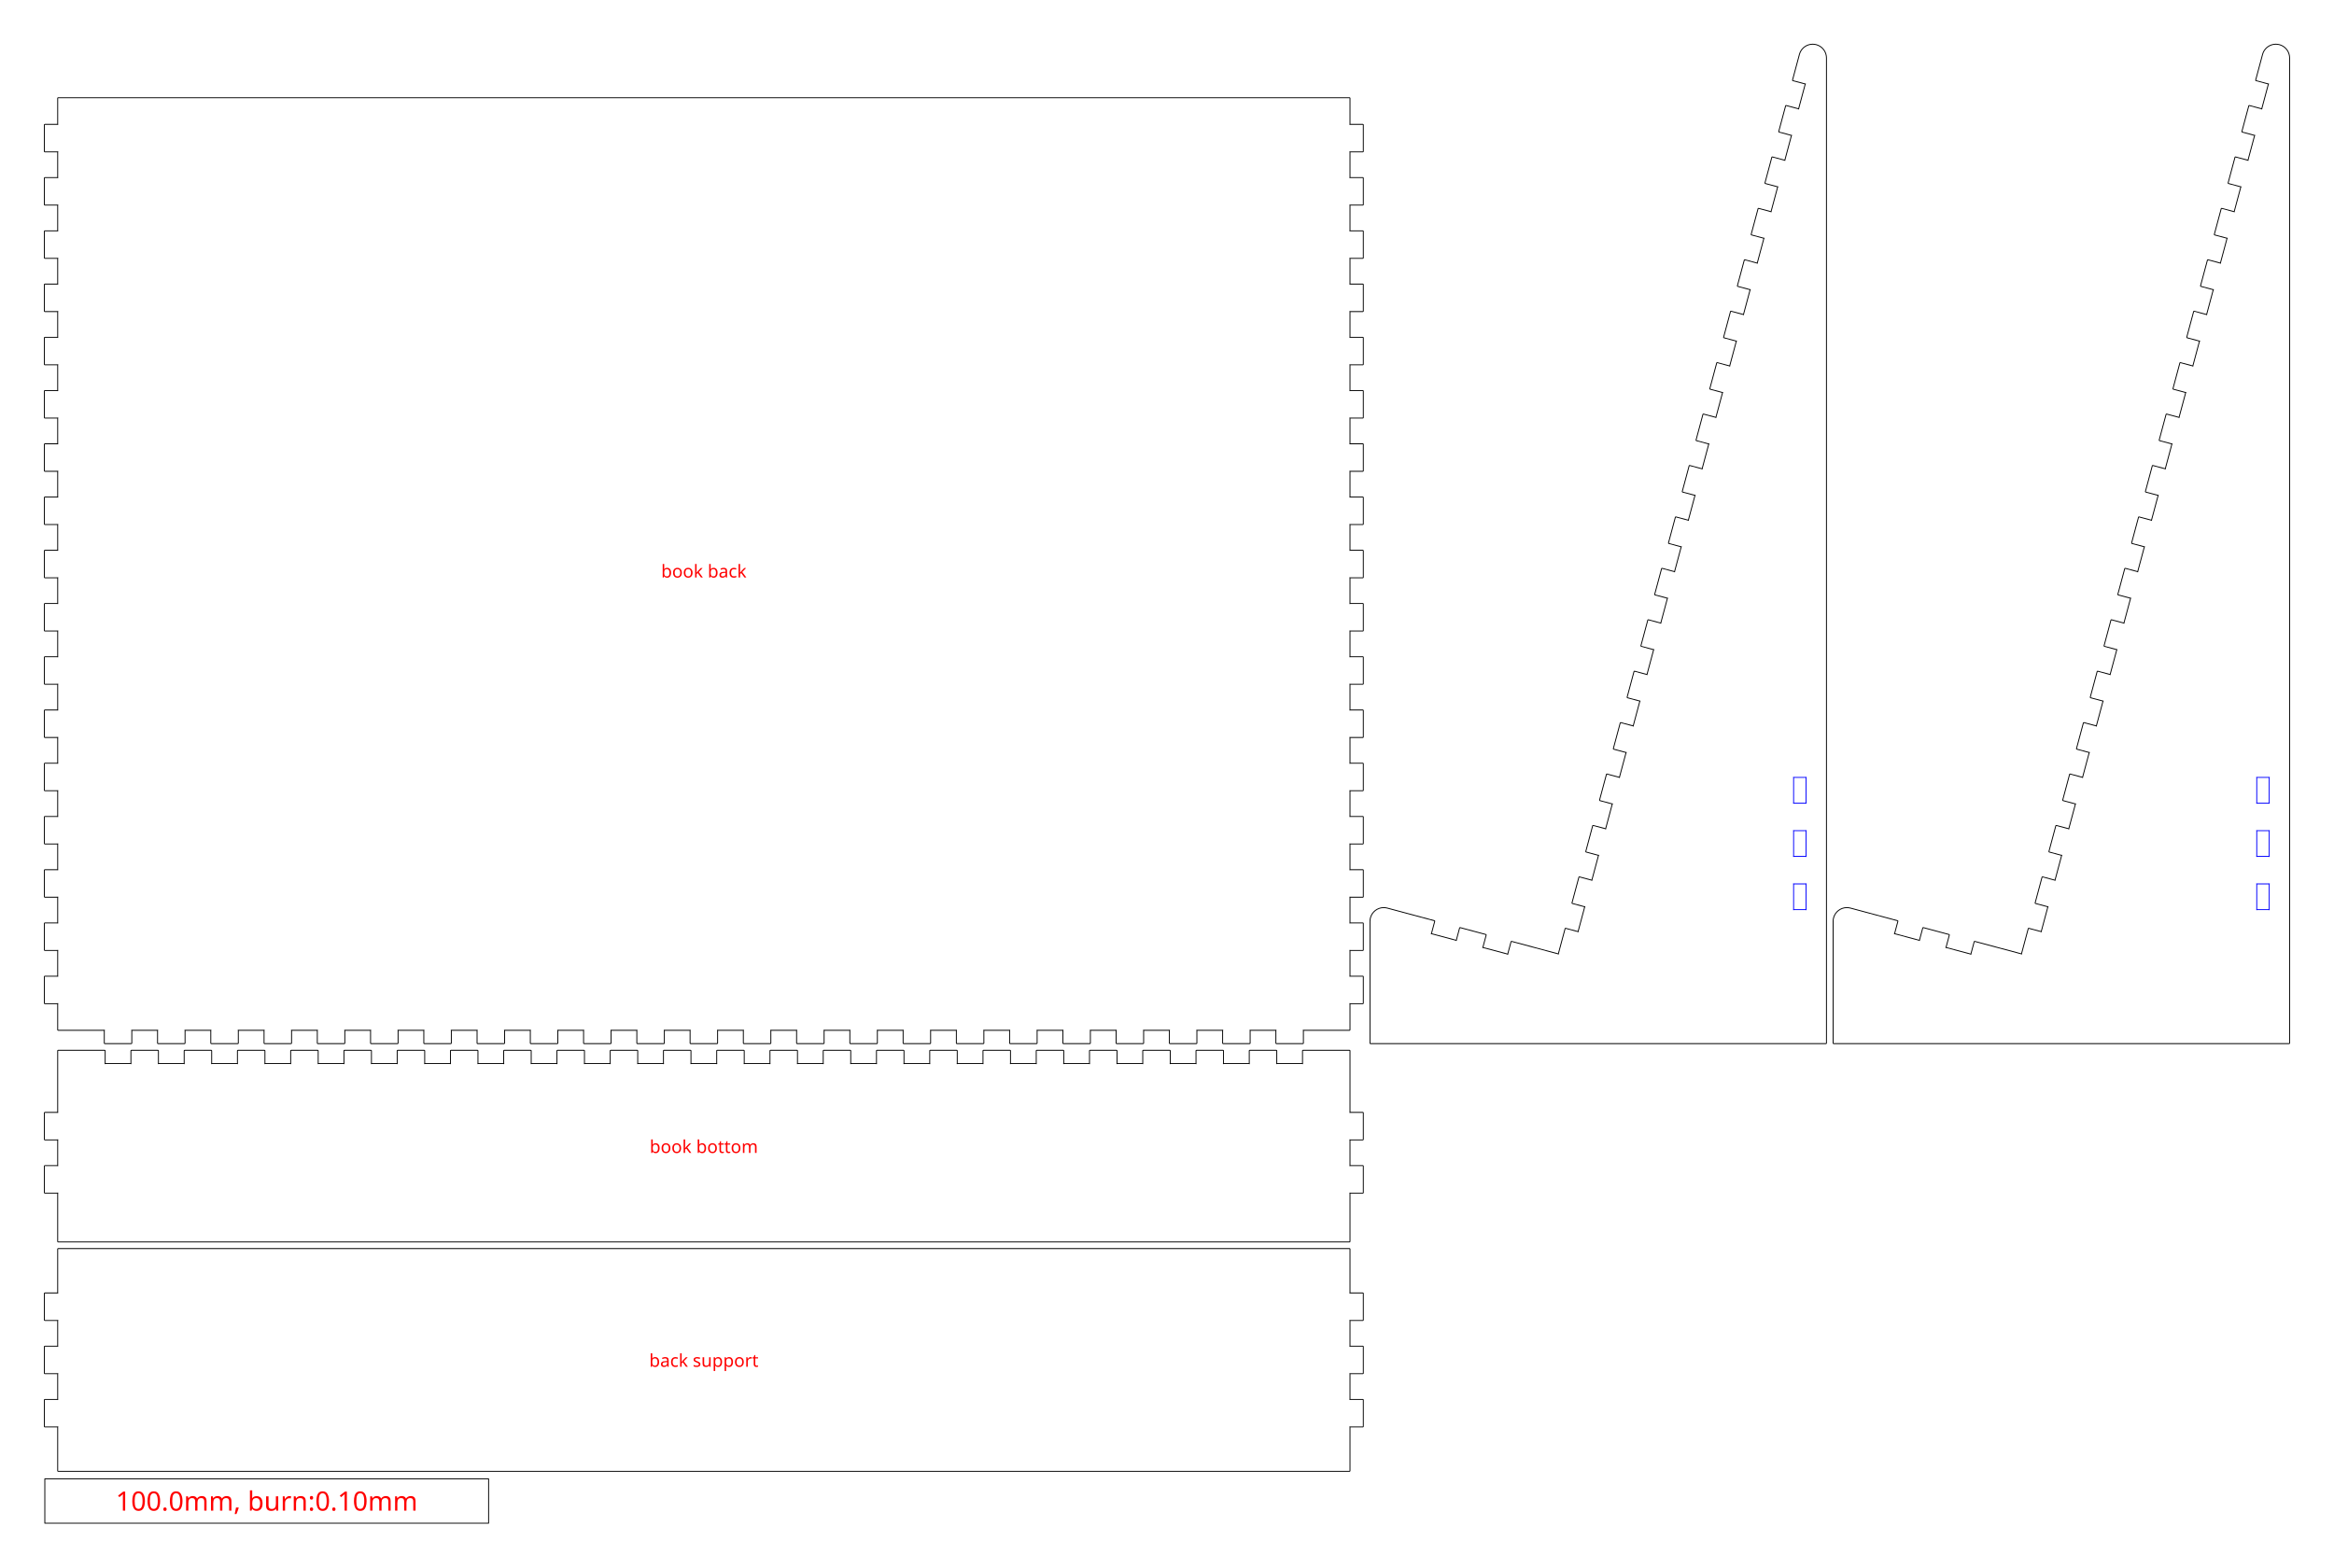
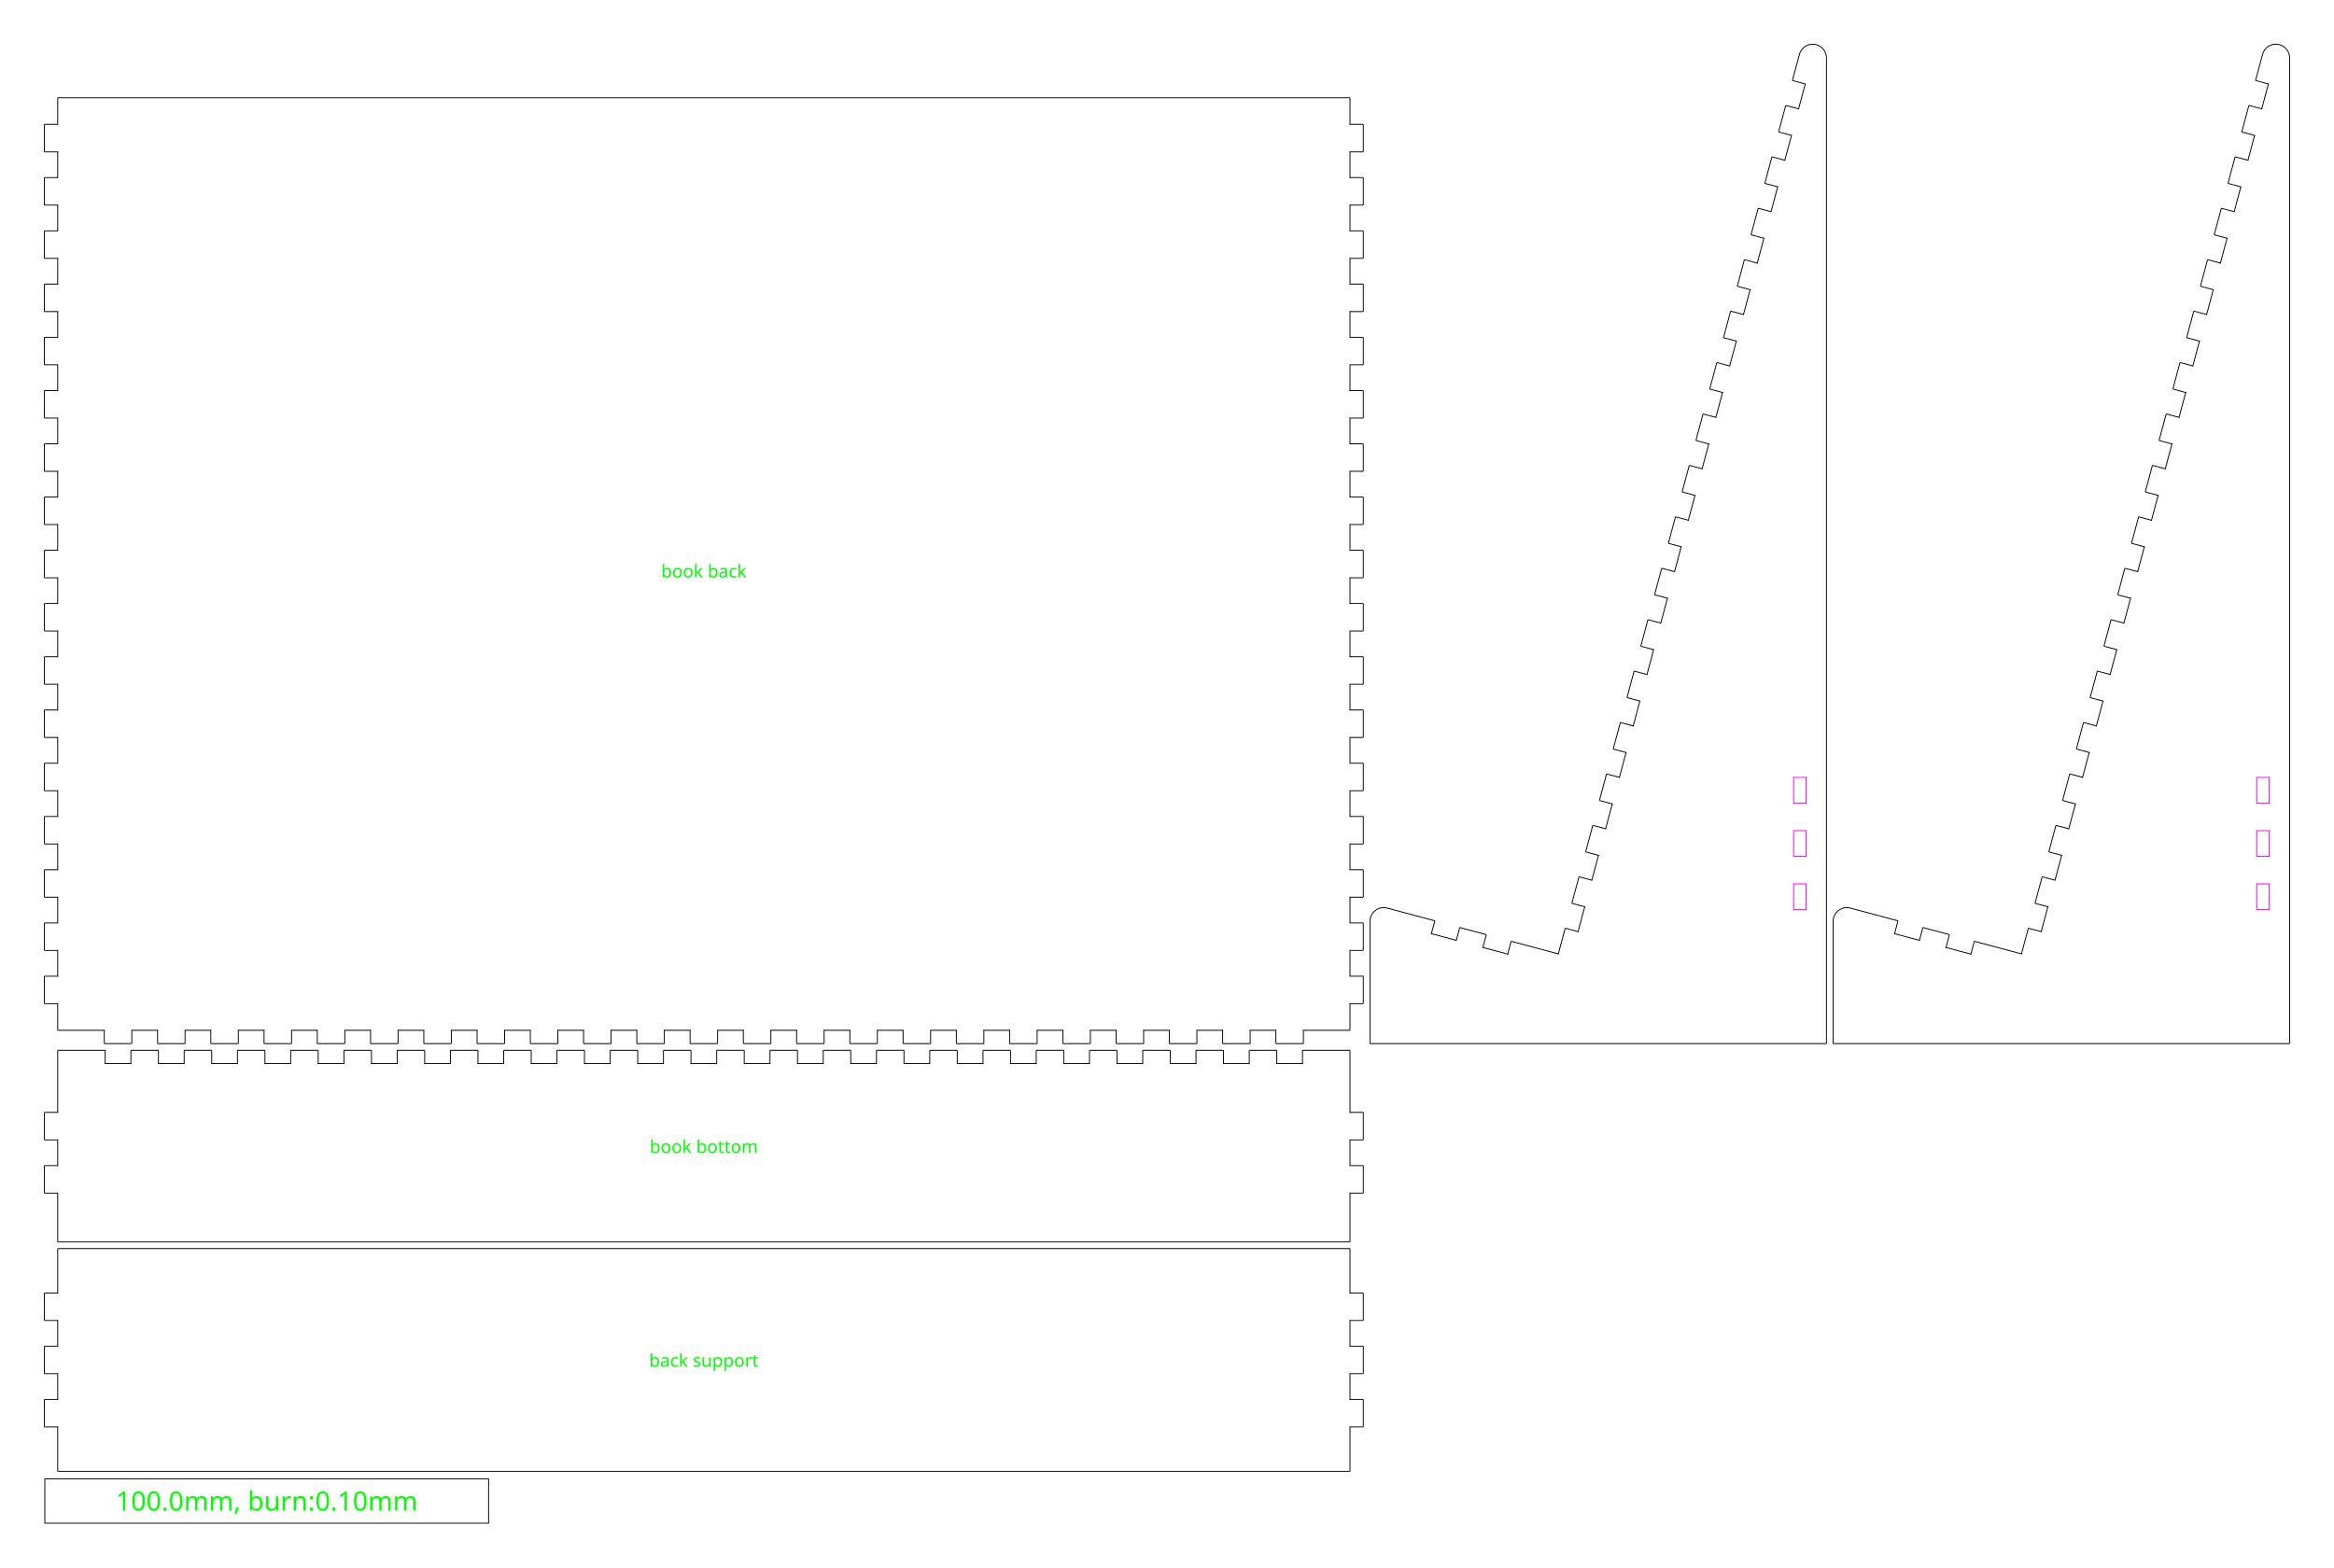
<svg xmlns="http://www.w3.org/2000/svg" height="353.33mm" viewBox="0.0 0.0 525.93 353.33" width="525.93mm">
  <g id="p-0" style="fill:none;stroke-linecap:round;stroke-linejoin:round;">
    <path d="M 10.100 343.330 H 110.100 V 333.330 H 10.100 V 343.330 Z" stroke="rgb(0,0,0)" stroke-width="0.20" />
-     <text font-size="6px" style="font-family: sans-serif ; font-weight: normal; font-style: normal; fill: rgb(255,0,0)" text-anchor="middle" transform="matrix( 1.000 0.000 0.000 1.000 60.100 340.490 )">100.0mm, burn:0.10mm</text>
+     <text font-size="6px" style="font-family: sans-serif ; font-weight: normal; font-style: normal; fill: rgb(0,255,0)" text-anchor="middle" transform="matrix( 1.000 0.000 0.000 1.000 60.100 340.490 )">100.0mm, burn:0.10mm</text>
  </g>
  <g id="p-1" style="fill:none;stroke-linecap:round;stroke-linejoin:round;">
    <path d="M 13.100 331.630 H 304.100 C 304.155 331.630 304.200 331.585 304.200 331.530 V 321.630 C 304.200 321.530 304.100 321.630 304.200 321.630 H 307.100 C 307.155 321.630 307.200 321.585 307.200 321.530 V 315.530 C 307.200 315.475 307.155 315.430 307.100 315.430 H 304.200 C 304.100 315.430 304.200 315.530 304.200 315.430 V 309.630 C 304.200 309.530 304.100 309.630 304.200 309.630 H 307.100 C 307.155 309.630 307.200 309.585 307.200 309.530 V 303.530 C 307.200 303.475 307.155 303.430 307.100 303.430 H 304.200 C 304.100 303.430 304.200 303.530 304.200 303.430 V 297.630 C 304.200 297.530 304.100 297.630 304.200 297.630 H 307.100 C 307.155 297.630 307.200 297.585 307.200 297.530 V 291.530 C 307.200 291.475 307.155 291.430 307.100 291.430 H 304.200 C 304.100 291.430 304.200 291.530 304.200 291.430 V 281.530 C 304.200 281.475 304.155 281.430 304.100 281.430 H 13.100 C 13.045 281.430 13.000 281.475 13.000 281.530 V 291.430 C 13.000 291.530 13.100 291.430 13.000 291.430 H 10.100 C 10.045 291.430 10.000 291.475 10.000 291.530 V 297.530 C 10.000 297.585 10.045 297.630 10.100 297.630 H 13.000 C 13.100 297.630 13.000 297.530 13.000 297.630 V 303.430 C 13.000 303.530 13.100 303.430 13.000 303.430 H 10.100 C 10.045 303.430 10.000 303.475 10.000 303.530 V 309.530 C 10.000 309.585 10.045 309.630 10.100 309.630 H 13.000 C 13.100 309.630 13.000 309.530 13.000 309.630 V 315.430 C 13.000 315.530 13.100 315.430 13.000 315.430 H 10.100 C 10.045 315.430 10.000 315.475 10.000 315.530 V 321.530 C 10.000 321.585 10.045 321.630 10.100 321.630 H 13.000 C 13.100 321.630 13.000 321.530 13.000 321.630 V 331.530 C 13.000 331.585 13.045 331.630 13.100 331.630 Z" stroke="rgb(0,0,0)" stroke-width="0.20" />
-     <text font-size="4px" style="font-family: sans-serif ; font-weight: normal; font-style: normal; fill: rgb(255,0,0)" text-anchor="middle" transform="matrix( 1.000 0.000 0.000 1.000 158.600 308.070 )">back support</text>
+     <text font-size="4px" style="font-family: sans-serif ; font-weight: normal; font-style: normal; fill: rgb(0,255,0)" text-anchor="middle" transform="matrix( 1.000 0.000 0.000 1.000 158.600 308.070 )">back support</text>
  </g>
  <g id="p-2" style="fill:none;stroke-linecap:round;stroke-linejoin:round;">
    <path d="M 13.100 279.930 H 304.100 C 304.155 279.930 304.200 279.885 304.200 279.830 V 268.930 C 304.200 268.830 304.100 268.930 304.200 268.930 H 307.100 C 307.155 268.930 307.200 268.885 307.200 268.830 V 262.830 C 307.200 262.775 307.155 262.730 307.100 262.730 H 304.200 C 304.100 262.730 304.200 262.830 304.200 262.730 V 256.930 C 304.200 256.830 304.100 256.930 304.200 256.930 H 307.100 C 307.155 256.930 307.200 256.885 307.200 256.830 V 250.830 C 307.200 250.775 307.155 250.730 307.100 250.730 H 304.200 C 304.100 250.730 304.200 250.830 304.200 250.730 V 239.830 V 236.830 C 304.200 236.775 304.155 236.730 304.100 236.730 H 293.600 C 293.545 236.730 293.500 236.775 293.500 236.830 V 239.730 C 293.500 239.830 293.600 239.730 293.500 239.730 H 287.700 C 287.600 239.730 287.700 239.830 287.700 239.730 V 236.830 C 287.700 236.775 287.655 236.730 287.600 236.730 H 281.600 C 281.545 236.730 281.500 236.775 281.500 236.830 V 239.730 C 281.500 239.830 281.600 239.730 281.500 239.730 H 275.700 C 275.600 239.730 275.700 239.830 275.700 239.730 V 236.830 C 275.700 236.775 275.655 236.730 275.600 236.730 H 269.600 C 269.545 236.730 269.500 236.775 269.500 236.830 V 239.730 C 269.500 239.830 269.600 239.730 269.500 239.730 H 263.700 C 263.600 239.730 263.700 239.830 263.700 239.730 V 236.830 C 263.700 236.775 263.655 236.730 263.600 236.730 H 257.600 C 257.545 236.730 257.500 236.775 257.500 236.830 V 239.730 C 257.500 239.830 257.600 239.730 257.500 239.730 H 251.700 C 251.600 239.730 251.700 239.830 251.700 239.730 V 236.830 C 251.700 236.775 251.655 236.730 251.600 236.730 H 245.600 C 245.545 236.730 245.500 236.775 245.500 236.830 V 239.730 C 245.500 239.830 245.600 239.730 245.500 239.730 H 239.700 C 239.600 239.730 239.700 239.830 239.700 239.730 V 236.830 C 239.700 236.775 239.655 236.730 239.600 236.730 H 233.600 C 233.545 236.730 233.500 236.775 233.500 236.830 V 239.730 C 233.500 239.830 233.600 239.730 233.500 239.730 H 227.700 C 227.600 239.730 227.700 239.830 227.700 239.730 V 236.830 C 227.700 236.775 227.655 236.730 227.600 236.730 H 221.600 C 221.545 236.730 221.500 236.775 221.500 236.830 V 239.730 C 221.500 239.830 221.600 239.730 221.500 239.730 H 215.700 C 215.600 239.730 215.700 239.830 215.700 239.730 V 236.830 C 215.700 236.775 215.655 236.730 215.600 236.730 H 209.600 C 209.545 236.730 209.500 236.775 209.500 236.830 V 239.730 C 209.500 239.830 209.600 239.730 209.500 239.730 H 203.700 C 203.600 239.730 203.700 239.830 203.700 239.730 V 236.830 C 203.700 236.775 203.655 236.730 203.600 236.730 H 197.600 C 197.545 236.730 197.500 236.775 197.500 236.830 V 239.730 C 197.500 239.830 197.600 239.730 197.500 239.730 H 191.700 C 191.600 239.730 191.700 239.830 191.700 239.730 V 236.830 C 191.700 236.775 191.655 236.730 191.600 236.730 H 185.600 C 185.545 236.730 185.500 236.775 185.500 236.830 V 239.730 C 185.500 239.830 185.600 239.730 185.500 239.730 H 179.700 C 179.600 239.730 179.700 239.830 179.700 239.730 V 236.830 C 179.700 236.775 179.655 236.730 179.600 236.730 H 173.600 C 173.545 236.730 173.500 236.775 173.500 236.830 V 239.730 C 173.500 239.830 173.600 239.730 173.500 239.730 H 167.700 C 167.600 239.730 167.700 239.830 167.700 239.730 V 236.830 C 167.700 236.775 167.655 236.730 167.600 236.730 H 161.600 C 161.545 236.730 161.500 236.775 161.500 236.830 V 239.730 C 161.500 239.830 161.600 239.730 161.500 239.730 H 155.700 C 155.600 239.730 155.700 239.830 155.700 239.730 V 236.830 C 155.700 236.775 155.655 236.730 155.600 236.730 H 149.600 C 149.545 236.730 149.500 236.775 149.500 236.830 V 239.730 C 149.500 239.830 149.600 239.730 149.500 239.730 H 143.700 C 143.600 239.730 143.700 239.830 143.700 239.730 V 236.830 C 143.700 236.775 143.655 236.730 143.600 236.730 H 137.600 C 137.545 236.730 137.500 236.775 137.500 236.830 V 239.730 C 137.500 239.830 137.600 239.730 137.500 239.730 H 131.700 C 131.600 239.730 131.700 239.830 131.700 239.730 V 236.830 C 131.700 236.775 131.655 236.730 131.600 236.730 H 125.600 C 125.545 236.730 125.500 236.775 125.500 236.830 V 239.730 C 125.500 239.830 125.600 239.730 125.500 239.730 H 119.700 C 119.600 239.730 119.700 239.830 119.700 239.730 V 236.830 C 119.700 236.775 119.655 236.730 119.600 236.730 H 113.600 C 113.545 236.730 113.500 236.775 113.500 236.830 V 239.730 C 113.500 239.830 113.600 239.730 113.500 239.730 H 107.700 C 107.600 239.730 107.700 239.830 107.700 239.730 V 236.830 C 107.700 236.775 107.655 236.730 107.600 236.730 H 101.600 C 101.545 236.730 101.500 236.775 101.500 236.830 V 239.730 C 101.500 239.830 101.600 239.730 101.500 239.730 H 95.700 C 95.600 239.730 95.700 239.830 95.700 239.730 V 236.830 C 95.700 236.775 95.655 236.730 95.600 236.730 H 89.600 C 89.545 236.730 89.500 236.775 89.500 236.830 V 239.730 C 89.500 239.830 89.600 239.730 89.500 239.730 H 83.700 C 83.600 239.730 83.700 239.830 83.700 239.730 V 236.830 C 83.700 236.775 83.655 236.730 83.600 236.730 H 77.600 C 77.545 236.730 77.500 236.775 77.500 236.830 V 239.730 C 77.500 239.830 77.600 239.730 77.500 239.730 H 71.700 C 71.600 239.730 71.700 239.830 71.700 239.730 V 236.830 C 71.700 236.775 71.655 236.730 71.600 236.730 H 65.600 C 65.545 236.730 65.500 236.775 65.500 236.830 V 239.730 C 65.500 239.830 65.600 239.730 65.500 239.730 H 59.700 C 59.600 239.730 59.700 239.830 59.700 239.730 V 236.830 C 59.700 236.775 59.655 236.730 59.600 236.730 H 53.600 C 53.545 236.730 53.500 236.775 53.500 236.830 V 239.730 C 53.500 239.830 53.600 239.730 53.500 239.730 H 47.700 C 47.600 239.730 47.700 239.830 47.700 239.730 V 236.830 C 47.700 236.775 47.655 236.730 47.600 236.730 H 41.600 C 41.545 236.730 41.500 236.775 41.500 236.830 V 239.730 C 41.500 239.830 41.600 239.730 41.500 239.730 H 35.700 C 35.600 239.730 35.700 239.830 35.700 239.730 V 236.830 C 35.700 236.775 35.655 236.730 35.600 236.730 H 29.600 C 29.545 236.730 29.500 236.775 29.500 236.830 V 239.730 C 29.500 239.830 29.600 239.730 29.500 239.730 H 23.700 C 23.600 239.730 23.700 239.830 23.700 239.730 V 236.830 C 23.700 236.775 23.655 236.730 23.600 236.730 H 13.100 C 13.045 236.730 13.000 236.775 13.000 236.830 V 239.830 V 250.730 C 13.000 250.830 13.100 250.730 13.000 250.730 H 10.100 C 10.045 250.730 10.000 250.775 10.000 250.830 V 256.830 C 10.000 256.885 10.045 256.930 10.100 256.930 H 13.000 C 13.100 256.930 13.000 256.830 13.000 256.930 V 262.730 C 13.000 262.830 13.100 262.730 13.000 262.730 H 10.100 C 10.045 262.730 10.000 262.775 10.000 262.830 V 268.830 C 10.000 268.885 10.045 268.930 10.100 268.930 H 13.000 C 13.100 268.930 13.000 268.830 13.000 268.930 V 279.830 C 13.000 279.885 13.045 279.930 13.100 279.930 Z" stroke="rgb(0,0,0)" stroke-width="0.20" />
-     <text font-size="4px" style="font-family: sans-serif ; font-weight: normal; font-style: normal; fill: rgb(255,0,0)" text-anchor="middle" transform="matrix( 1.000 0.000 0.000 1.000 158.600 259.870 )">book bottom</text>
+     <text font-size="4px" style="font-family: sans-serif ; font-weight: normal; font-style: normal; fill: rgb(0,255,0)" text-anchor="middle" transform="matrix( 1.000 0.000 0.000 1.000 158.600 259.870 )">book bottom</text>
  </g>
  <g id="p-3" style="fill:none;stroke-linecap:round;stroke-linejoin:round;">
    <path d="M 13.100 232.230 H 23.500 C 23.600 232.230 23.500 232.130 23.500 232.230 V 235.130 C 23.500 235.185 23.545 235.230 23.600 235.230 H 29.600 C 29.655 235.230 29.700 235.185 29.700 235.130 V 232.230 C 29.700 232.130 29.600 232.230 29.700 232.230 H 35.500 C 35.600 232.230 35.500 232.130 35.500 232.230 V 235.130 C 35.500 235.185 35.545 235.230 35.600 235.230 H 41.600 C 41.655 235.230 41.700 235.185 41.700 235.130 V 232.230 C 41.700 232.130 41.600 232.230 41.700 232.230 H 47.500 C 47.600 232.230 47.500 232.130 47.500 232.230 V 235.130 C 47.500 235.185 47.545 235.230 47.600 235.230 H 53.600 C 53.655 235.230 53.700 235.185 53.700 235.130 V 232.230 C 53.700 232.130 53.600 232.230 53.700 232.230 H 59.500 C 59.600 232.230 59.500 232.130 59.500 232.230 V 235.130 C 59.500 235.185 59.545 235.230 59.600 235.230 H 65.600 C 65.655 235.230 65.700 235.185 65.700 235.130 V 232.230 C 65.700 232.130 65.600 232.230 65.700 232.230 H 71.500 C 71.600 232.230 71.500 232.130 71.500 232.230 V 235.130 C 71.500 235.185 71.545 235.230 71.600 235.230 H 77.600 C 77.655 235.230 77.700 235.185 77.700 235.130 V 232.230 C 77.700 232.130 77.600 232.230 77.700 232.230 H 83.500 C 83.600 232.230 83.500 232.130 83.500 232.230 V 235.130 C 83.500 235.185 83.545 235.230 83.600 235.230 H 89.600 C 89.655 235.230 89.700 235.185 89.700 235.130 V 232.230 C 89.700 232.130 89.600 232.230 89.700 232.230 H 95.500 C 95.600 232.230 95.500 232.130 95.500 232.230 V 235.130 C 95.500 235.185 95.545 235.230 95.600 235.230 H 101.600 C 101.655 235.230 101.700 235.185 101.700 235.130 V 232.230 C 101.700 232.130 101.600 232.230 101.700 232.230 H 107.500 C 107.600 232.230 107.500 232.130 107.500 232.230 V 235.130 C 107.500 235.185 107.545 235.230 107.600 235.230 H 113.600 C 113.655 235.230 113.700 235.185 113.700 235.130 V 232.230 C 113.700 232.130 113.600 232.230 113.700 232.230 H 119.500 C 119.600 232.230 119.500 232.130 119.500 232.230 V 235.130 C 119.500 235.185 119.545 235.230 119.600 235.230 H 125.600 C 125.655 235.230 125.700 235.185 125.700 235.130 V 232.230 C 125.700 232.130 125.600 232.230 125.700 232.230 H 131.500 C 131.600 232.230 131.500 232.130 131.500 232.230 V 235.130 C 131.500 235.185 131.545 235.230 131.600 235.230 H 137.600 C 137.655 235.230 137.700 235.185 137.700 235.130 V 232.230 C 137.700 232.130 137.600 232.230 137.700 232.230 H 143.500 C 143.600 232.230 143.500 232.130 143.500 232.230 V 235.130 C 143.500 235.185 143.545 235.230 143.600 235.230 H 149.600 C 149.655 235.230 149.700 235.185 149.700 235.130 V 232.230 C 149.700 232.130 149.600 232.230 149.700 232.230 H 155.500 C 155.600 232.230 155.500 232.130 155.500 232.230 V 235.130 C 155.500 235.185 155.545 235.230 155.600 235.230 H 161.600 C 161.655 235.230 161.700 235.185 161.700 235.130 V 232.230 C 161.700 232.130 161.600 232.230 161.700 232.230 H 167.500 C 167.600 232.230 167.500 232.130 167.500 232.230 V 235.130 C 167.500 235.185 167.545 235.230 167.600 235.230 H 173.600 C 173.655 235.230 173.700 235.185 173.700 235.130 V 232.230 C 173.700 232.130 173.600 232.230 173.700 232.230 H 179.500 C 179.600 232.230 179.500 232.130 179.500 232.230 V 235.130 C 179.500 235.185 179.545 235.230 179.600 235.230 H 185.600 C 185.655 235.230 185.700 235.185 185.700 235.130 V 232.230 C 185.700 232.130 185.600 232.230 185.700 232.230 H 191.500 C 191.600 232.230 191.500 232.130 191.500 232.230 V 235.130 C 191.500 235.185 191.545 235.230 191.600 235.230 H 197.600 C 197.655 235.230 197.700 235.185 197.700 235.130 V 232.230 C 197.700 232.130 197.600 232.230 197.700 232.230 H 203.500 C 203.600 232.230 203.500 232.130 203.500 232.230 V 235.130 C 203.500 235.185 203.545 235.230 203.600 235.230 H 209.600 C 209.655 235.230 209.700 235.185 209.700 235.130 V 232.230 C 209.700 232.130 209.600 232.230 209.700 232.230 H 215.500 C 215.600 232.230 215.500 232.130 215.500 232.230 V 235.130 C 215.500 235.185 215.545 235.230 215.600 235.230 H 221.600 C 221.655 235.230 221.700 235.185 221.700 235.130 V 232.230 C 221.700 232.130 221.600 232.230 221.700 232.230 H 227.500 C 227.600 232.230 227.500 232.130 227.500 232.230 V 235.130 C 227.500 235.185 227.545 235.230 227.600 235.230 H 233.600 C 233.655 235.230 233.700 235.185 233.700 235.130 V 232.230 C 233.700 232.130 233.600 232.230 233.700 232.230 H 239.500 C 239.600 232.230 239.500 232.130 239.500 232.230 V 235.130 C 239.500 235.185 239.545 235.230 239.600 235.230 H 245.600 C 245.655 235.230 245.700 235.185 245.700 235.130 V 232.230 C 245.700 232.130 245.600 232.230 245.700 232.230 H 251.500 C 251.600 232.230 251.500 232.130 251.500 232.230 V 235.130 C 251.500 235.185 251.545 235.230 251.600 235.230 H 257.600 C 257.655 235.230 257.700 235.185 257.700 235.130 V 232.230 C 257.700 232.130 257.600 232.230 257.700 232.230 H 263.500 C 263.600 232.230 263.500 232.130 263.500 232.230 V 235.130 C 263.500 235.185 263.545 235.230 263.600 235.230 H 269.600 C 269.655 235.230 269.700 235.185 269.700 235.130 V 232.230 C 269.700 232.130 269.600 232.230 269.700 232.230 H 275.500 C 275.600 232.230 275.500 232.130 275.500 232.230 V 235.130 C 275.500 235.185 275.545 235.230 275.600 235.230 H 281.600 C 281.655 235.230 281.700 235.185 281.700 235.130 V 232.230 C 281.700 232.130 281.600 232.230 281.700 232.230 H 287.500 C 287.600 232.230 287.500 232.130 287.500 232.230 V 235.130 C 287.500 235.185 287.545 235.230 287.600 235.230 H 293.600 C 293.655 235.230 293.700 235.185 293.700 235.130 V 232.230 C 293.700 232.130 293.600 232.230 293.700 232.230 H 304.100 C 304.155 232.230 304.200 232.185 304.200 232.130 V 226.230 C 304.200 226.130 304.100 226.230 304.200 226.230 H 307.100 C 307.155 226.230 307.200 226.185 307.200 226.130 V 220.130 C 307.200 220.075 307.155 220.030 307.100 220.030 H 304.200 C 304.100 220.030 304.200 220.130 304.200 220.030 V 214.230 C 304.200 214.130 304.100 214.230 304.200 214.230 H 307.100 C 307.155 214.230 307.200 214.185 307.200 214.130 V 208.130 C 307.200 208.075 307.155 208.030 307.100 208.030 H 304.200 C 304.100 208.030 304.200 208.130 304.200 208.030 V 202.230 C 304.200 202.130 304.100 202.230 304.200 202.230 H 307.100 C 307.155 202.230 307.200 202.185 307.200 202.130 V 196.130 C 307.200 196.075 307.155 196.030 307.100 196.030 H 304.200 C 304.100 196.030 304.200 196.130 304.200 196.030 V 190.230 C 304.200 190.130 304.100 190.230 304.200 190.230 H 307.100 C 307.155 190.230 307.200 190.185 307.200 190.130 V 184.130 C 307.200 184.075 307.155 184.030 307.100 184.030 H 304.200 C 304.100 184.030 304.200 184.130 304.200 184.030 V 178.230 C 304.200 178.130 304.100 178.230 304.200 178.230 H 307.100 C 307.155 178.230 307.200 178.185 307.200 178.130 V 172.130 C 307.200 172.075 307.155 172.030 307.100 172.030 H 304.200 C 304.100 172.030 304.200 172.130 304.200 172.030 V 166.230 C 304.200 166.130 304.100 166.230 304.200 166.230 H 307.100 C 307.155 166.230 307.200 166.185 307.200 166.130 V 160.130 C 307.200 160.075 307.155 160.030 307.100 160.030 H 304.200 C 304.100 160.030 304.200 160.130 304.200 160.030 V 154.230 C 304.200 154.130 304.100 154.230 304.200 154.230 H 307.100 C 307.155 154.230 307.200 154.185 307.200 154.130 V 148.130 C 307.200 148.075 307.155 148.030 307.100 148.030 H 304.200 C 304.100 148.030 304.200 148.130 304.200 148.030 V 142.230 C 304.200 142.130 304.100 142.230 304.200 142.230 H 307.100 C 307.155 142.230 307.200 142.185 307.200 142.130 V 136.130 C 307.200 136.075 307.155 136.030 307.100 136.030 H 304.200 C 304.100 136.030 304.200 136.130 304.200 136.030 V 130.230 C 304.200 130.130 304.100 130.230 304.200 130.230 H 307.100 C 307.155 130.230 307.200 130.185 307.200 130.130 V 124.130 C 307.200 124.075 307.155 124.030 307.100 124.030 H 304.200 C 304.100 124.030 304.200 124.130 304.200 124.030 V 118.230 C 304.200 118.130 304.100 118.230 304.200 118.230 H 307.100 C 307.155 118.230 307.200 118.185 307.200 118.130 V 112.130 C 307.200 112.075 307.155 112.030 307.100 112.030 H 304.200 C 304.100 112.030 304.200 112.130 304.200 112.030 V 106.230 C 304.200 106.130 304.100 106.230 304.200 106.230 H 307.100 C 307.155 106.230 307.200 106.185 307.200 106.130 V 100.130 C 307.200 100.075 307.155 100.030 307.100 100.030 H 304.200 C 304.100 100.030 304.200 100.130 304.200 100.030 V 94.230 C 304.200 94.130 304.100 94.230 304.200 94.230 H 307.100 C 307.155 94.230 307.200 94.185 307.200 94.130 V 88.130 C 307.200 88.075 307.155 88.030 307.100 88.030 H 304.200 C 304.100 88.030 304.200 88.130 304.200 88.030 V 82.230 C 304.200 82.130 304.100 82.230 304.200 82.230 H 307.100 C 307.155 82.230 307.200 82.185 307.200 82.130 V 76.130 C 307.200 76.075 307.155 76.030 307.100 76.030 H 304.200 C 304.100 76.030 304.200 76.130 304.200 76.030 V 70.230 C 304.200 70.130 304.100 70.230 304.200 70.230 H 307.100 C 307.155 70.230 307.200 70.185 307.200 70.130 V 64.130 C 307.200 64.075 307.155 64.030 307.100 64.030 H 304.200 C 304.100 64.030 304.200 64.130 304.200 64.030 V 58.230 C 304.200 58.130 304.100 58.230 304.200 58.230 H 307.100 C 307.155 58.230 307.200 58.185 307.200 58.130 V 52.130 C 307.200 52.075 307.155 52.030 307.100 52.030 H 304.200 C 304.100 52.030 304.200 52.130 304.200 52.030 V 46.230 C 304.200 46.130 304.100 46.230 304.200 46.230 H 307.100 C 307.155 46.230 307.200 46.185 307.200 46.130 V 40.130 C 307.200 40.075 307.155 40.030 307.100 40.030 H 304.200 C 304.100 40.030 304.200 40.130 304.200 40.030 V 34.230 C 304.200 34.130 304.100 34.230 304.200 34.230 H 307.100 C 307.155 34.230 307.200 34.185 307.200 34.130 V 28.130 C 307.200 28.075 307.155 28.030 307.100 28.030 H 304.200 C 304.100 28.030 304.200 28.130 304.200 28.030 V 22.130 C 304.200 22.075 304.155 22.030 304.100 22.030 H 13.100 C 13.045 22.030 13.000 22.075 13.000 22.130 V 28.030 C 13.000 28.130 13.100 28.030 13.000 28.030 H 10.100 C 10.045 28.030 10.000 28.075 10.000 28.130 V 34.130 C 10.000 34.185 10.045 34.230 10.100 34.230 H 13.000 C 13.100 34.230 13.000 34.130 13.000 34.230 V 40.030 C 13.000 40.130 13.100 40.030 13.000 40.030 H 10.100 C 10.045 40.030 10.000 40.075 10.000 40.130 V 46.130 C 10.000 46.185 10.045 46.230 10.100 46.230 H 13.000 C 13.100 46.230 13.000 46.130 13.000 46.230 V 52.030 C 13.000 52.130 13.100 52.030 13.000 52.030 H 10.100 C 10.045 52.030 10.000 52.075 10.000 52.130 V 58.130 C 10.000 58.185 10.045 58.230 10.100 58.230 H 13.000 C 13.100 58.230 13.000 58.130 13.000 58.230 V 64.030 C 13.000 64.130 13.100 64.030 13.000 64.030 H 10.100 C 10.045 64.030 10.000 64.075 10.000 64.130 V 70.130 C 10.000 70.185 10.045 70.230 10.100 70.230 H 13.000 C 13.100 70.230 13.000 70.130 13.000 70.230 V 76.030 C 13.000 76.130 13.100 76.030 13.000 76.030 H 10.100 C 10.045 76.030 10.000 76.075 10.000 76.130 V 82.130 C 10.000 82.185 10.045 82.230 10.100 82.230 H 13.000 C 13.100 82.230 13.000 82.130 13.000 82.230 V 88.030 C 13.000 88.130 13.100 88.030 13.000 88.030 H 10.100 C 10.045 88.030 10.000 88.075 10.000 88.130 V 94.130 C 10.000 94.185 10.045 94.230 10.100 94.230 H 13.000 C 13.100 94.230 13.000 94.130 13.000 94.230 V 100.030 C 13.000 100.130 13.100 100.030 13.000 100.030 H 10.100 C 10.045 100.030 10.000 100.075 10.000 100.130 V 106.130 C 10.000 106.185 10.045 106.230 10.100 106.230 H 13.000 C 13.100 106.230 13.000 106.130 13.000 106.230 V 112.030 C 13.000 112.130 13.100 112.030 13.000 112.030 H 10.100 C 10.045 112.030 10.000 112.075 10.000 112.130 V 118.130 C 10.000 118.185 10.045 118.230 10.100 118.230 H 13.000 C 13.100 118.230 13.000 118.130 13.000 118.230 V 124.030 C 13.000 124.130 13.100 124.030 13.000 124.030 H 10.100 C 10.045 124.030 10.000 124.075 10.000 124.130 V 130.130 C 10.000 130.185 10.045 130.230 10.100 130.230 H 13.000 C 13.100 130.230 13.000 130.130 13.000 130.230 V 136.030 C 13.000 136.130 13.100 136.030 13.000 136.030 H 10.100 C 10.045 136.030 10.000 136.075 10.000 136.130 V 142.130 C 10.000 142.185 10.045 142.230 10.100 142.230 H 13.000 C 13.100 142.230 13.000 142.130 13.000 142.230 V 148.030 C 13.000 148.130 13.100 148.030 13.000 148.030 H 10.100 C 10.045 148.030 10.000 148.075 10.000 148.130 V 154.130 C 10.000 154.185 10.045 154.230 10.100 154.230 H 13.000 C 13.100 154.230 13.000 154.130 13.000 154.230 V 160.030 C 13.000 160.130 13.100 160.030 13.000 160.030 H 10.100 C 10.045 160.030 10.000 160.075 10.000 160.130 V 166.130 C 10.000 166.185 10.045 166.230 10.100 166.230 H 13.000 C 13.100 166.230 13.000 166.130 13.000 166.230 V 172.030 C 13.000 172.130 13.100 172.030 13.000 172.030 H 10.100 C 10.045 172.030 10.000 172.075 10.000 172.130 V 178.130 C 10.000 178.185 10.045 178.230 10.100 178.230 H 13.000 C 13.100 178.230 13.000 178.130 13.000 178.230 V 184.030 C 13.000 184.130 13.100 184.030 13.000 184.030 H 10.100 C 10.045 184.030 10.000 184.075 10.000 184.130 V 190.130 C 10.000 190.185 10.045 190.230 10.100 190.230 H 13.000 C 13.100 190.230 13.000 190.130 13.000 190.230 V 196.030 C 13.000 196.130 13.100 196.030 13.000 196.030 H 10.100 C 10.045 196.030 10.000 196.075 10.000 196.130 V 202.130 C 10.000 202.185 10.045 202.230 10.100 202.230 H 13.000 C 13.100 202.230 13.000 202.130 13.000 202.230 V 208.030 C 13.000 208.130 13.100 208.030 13.000 208.030 H 10.100 C 10.045 208.030 10.000 208.075 10.000 208.130 V 214.130 C 10.000 214.185 10.045 214.230 10.100 214.230 H 13.000 C 13.100 214.230 13.000 214.130 13.000 214.230 V 220.030 C 13.000 220.130 13.100 220.030 13.000 220.030 H 10.100 C 10.045 220.030 10.000 220.075 10.000 220.130 V 226.130 C 10.000 226.185 10.045 226.230 10.100 226.230 H 13.000 C 13.100 226.230 13.000 226.130 13.000 226.230 V 232.130 C 13.000 232.185 13.045 232.230 13.100 232.230 Z" stroke="rgb(0,0,0)" stroke-width="0.20" />
-     <text font-size="4px" style="font-family: sans-serif ; font-weight: normal; font-style: normal; fill: rgb(255,0,0)" text-anchor="middle" transform="matrix( 1.000 0.000 0.000 1.000 158.600 130.170 )">book back</text>
+     <text font-size="4px" style="font-family: sans-serif ; font-weight: normal; font-style: normal; fill: rgb(0,255,0)" text-anchor="middle" transform="matrix( 1.000 0.000 0.000 1.000 158.600 130.170 )">book back</text>
  </g>
  <g id="p-4" style="fill:none;stroke-linecap:round;stroke-linejoin:round;">
    <path d="M 308.800 235.230 H 411.463 C 411.518 235.230 411.563 235.185 411.563 235.130 V 13.062 C 411.563 12.463 411.390 11.876 411.063 11.373 C 410.737 10.871 410.272 10.474 409.724 10.230 C 409.177 9.986 408.570 9.906 407.978 10.000 C 407.386 10.094 406.834 10.357 406.389 10.758 C 405.944 11.159 405.624 11.681 405.469 12.259 L 403.916 18.055 C 403.902 18.108 403.933 18.163 403.987 18.178 L 406.788 18.928 C 406.884 18.954 406.814 18.832 406.788 18.928 L 405.287 24.530 C 405.261 24.627 405.383 24.556 405.287 24.530 L 402.486 23.780 C 402.432 23.766 402.377 23.797 402.363 23.851 L 400.810 29.646 C 400.796 29.700 400.828 29.754 400.881 29.769 L 403.682 30.519 C 403.779 30.545 403.708 30.423 403.682 30.519 L 402.181 36.122 C 402.155 36.218 402.277 36.147 402.181 36.122 L 399.380 35.371 C 399.326 35.357 399.272 35.388 399.257 35.442 L 397.704 41.237 C 397.690 41.291 397.722 41.345 397.775 41.360 L 400.576 42.110 C 400.673 42.136 400.602 42.014 400.576 42.110 L 399.075 47.713 C 399.049 47.809 399.172 47.739 399.075 47.713 L 396.274 46.962 C 396.221 46.948 396.166 46.979 396.151 47.033 L 394.598 52.828 C 394.584 52.882 394.616 52.937 394.669 52.951 L 397.470 53.701 C 397.567 53.727 397.496 53.605 397.470 53.701 L 395.969 59.304 C 395.943 59.400 396.066 59.330 395.969 59.304 L 393.168 58.553 C 393.115 58.539 393.060 58.571 393.046 58.624 L 391.493 64.419 C 391.478 64.473 391.510 64.528 391.563 64.542 L 394.365 65.293 C 394.461 65.318 394.390 65.196 394.365 65.293 L 392.863 70.895 C 392.838 70.992 392.960 70.921 392.863 70.895 L 390.062 70.144 C 390.009 70.130 389.954 70.162 389.940 70.215 L 388.387 76.011 C 388.373 76.064 388.404 76.119 388.458 76.133 L 391.259 76.884 C 391.355 76.910 391.285 76.787 391.259 76.884 L 389.758 82.486 C 389.732 82.583 389.854 82.512 389.758 82.486 L 386.956 81.735 C 386.903 81.721 386.848 81.753 386.834 81.806 L 385.281 87.602 C 385.267 87.655 385.298 87.710 385.352 87.724 L 388.153 88.475 C 388.249 88.501 388.179 88.378 388.153 88.475 L 386.652 94.077 C 386.626 94.174 386.748 94.103 386.652 94.077 L 383.851 93.327 C 383.797 93.312 383.742 93.344 383.728 93.397 L 382.175 99.193 C 382.161 99.246 382.193 99.301 382.246 99.315 L 385.047 100.066 C 385.144 100.092 385.073 99.969 385.047 100.066 L 383.546 105.668 C 383.520 105.765 383.643 105.694 383.546 105.668 L 380.745 104.918 C 380.691 104.903 380.637 104.935 380.622 104.988 L 379.069 110.784 C 379.055 110.837 379.087 110.892 379.140 110.906 L 381.941 111.657 C 382.038 111.683 381.967 111.560 381.941 111.657 L 380.440 117.259 C 380.414 117.356 380.537 117.285 380.440 117.259 L 377.639 116.509 C 377.586 116.494 377.531 116.526 377.516 116.579 L 375.964 122.375 C 375.949 122.428 375.981 122.483 376.034 122.498 L 378.835 123.248 C 378.932 123.274 378.861 123.151 378.835 123.248 L 377.334 128.850 C 377.308 128.947 377.431 128.876 377.334 128.850 L 374.533 128.100 C 374.480 128.086 374.425 128.117 374.411 128.171 L 372.858 133.966 C 372.843 134.019 372.875 134.074 372.928 134.089 L 375.730 134.839 C 375.826 134.865 375.755 134.743 375.730 134.839 L 374.228 140.442 C 374.203 140.538 374.325 140.467 374.228 140.442 L 371.427 139.691 C 371.374 139.677 371.319 139.708 371.305 139.762 L 369.752 145.557 C 369.738 145.611 369.769 145.665 369.823 145.680 L 372.624 146.430 C 372.720 146.456 372.650 146.334 372.624 146.430 L 371.123 152.033 C 371.097 152.129 371.219 152.059 371.123 152.033 L 368.321 151.282 C 368.268 151.268 368.213 151.299 368.199 151.353 L 366.646 157.148 C 366.632 157.202 366.663 157.257 366.717 157.271 L 369.518 158.021 C 369.615 158.047 369.544 157.925 369.518 158.021 L 368.017 163.624 C 367.991 163.720 368.113 163.650 368.017 163.624 L 365.216 162.873 C 365.162 162.859 365.107 162.891 365.093 162.944 L 363.540 168.739 C 363.526 168.793 363.558 168.848 363.611 168.862 L 366.412 169.613 C 366.509 169.638 366.438 169.516 366.412 169.613 L 364.911 175.215 C 364.885 175.311 365.008 175.241 364.911 175.215 L 362.110 174.464 C 362.056 174.450 362.002 174.482 361.987 174.535 L 360.434 180.331 C 360.420 180.384 360.452 180.439 360.505 180.453 L 363.306 181.204 C 363.403 181.230 363.332 181.107 363.306 181.204 L 361.805 186.806 C 361.779 186.903 361.902 186.832 361.805 186.806 L 359.004 186.055 C 358.951 186.041 358.896 186.073 358.881 186.126 L 357.329 191.922 C 357.314 191.975 357.346 192.030 357.399 192.044 L 360.200 192.795 C 360.297 192.821 360.226 192.698 360.200 192.795 L 358.699 198.397 C 358.673 198.494 358.796 198.423 358.699 198.397 L 355.898 197.647 C 355.845 197.632 355.790 197.664 355.776 197.717 L 354.223 203.513 C 354.208 203.566 354.240 203.621 354.293 203.635 L 357.095 204.386 C 357.191 204.412 357.121 204.289 357.095 204.386 L 355.593 209.988 C 355.568 210.085 355.690 210.014 355.593 209.988 L 352.792 209.238 C 352.739 209.223 352.684 209.255 352.670 209.308 L 351.143 215.007 C 351.117 215.104 351.239 215.033 351.143 215.007 L 340.614 212.186 C 340.561 212.172 340.506 212.204 340.492 212.257 L 339.741 215.058 C 339.715 215.155 339.838 215.084 339.741 215.058 L 334.139 213.557 C 334.042 213.531 334.113 213.654 334.139 213.557 L 334.889 210.756 C 334.904 210.702 334.872 210.648 334.819 210.633 L 329.023 209.080 C 328.970 209.066 328.915 209.098 328.901 209.151 L 328.150 211.952 C 328.124 212.049 328.247 211.978 328.150 211.952 L 322.548 210.451 C 322.451 210.425 322.522 210.548 322.548 210.451 L 323.298 207.650 C 323.313 207.597 323.281 207.542 323.228 207.527 L 312.602 204.680 C 311.988 204.516 311.338 204.544 310.740 204.762 C 310.142 204.979 309.626 205.376 309.261 205.897 C 308.896 206.418 308.700 207.039 308.700 207.675 V 235.130 C 308.700 235.185 308.745 235.230 308.800 235.230 Z" stroke="rgb(0,0,0)" stroke-width="0.20" />
-     <path d="M 406.963 202.130 V 205.030 C 406.963 205.130 407.063 205.030 406.963 205.030 H 404.163 C 404.063 205.030 404.163 205.130 404.163 205.030 V 199.230 C 404.163 199.130 404.063 199.230 404.163 199.230 H 406.963 C 407.063 199.230 406.963 199.130 406.963 199.230 V 202.130 Z" stroke="rgb(0,0,255)" stroke-width="0.20" />
-     <path d="M 406.963 190.130 V 193.030 C 406.963 193.130 407.063 193.030 406.963 193.030 H 404.163 C 404.063 193.030 404.163 193.130 404.163 193.030 V 187.230 C 404.163 187.130 404.063 187.230 404.163 187.230 H 406.963 C 407.063 187.230 406.963 187.130 406.963 187.230 V 190.130 Z" stroke="rgb(0,0,255)" stroke-width="0.20" />
-     <path d="M 406.963 178.130 V 181.030 C 406.963 181.130 407.063 181.030 406.963 181.030 H 404.163 C 404.063 181.030 404.163 181.130 404.163 181.030 V 175.230 C 404.163 175.130 404.063 175.230 404.163 175.230 H 406.963 C 407.063 175.230 406.963 175.130 406.963 175.230 V 178.130 Z" stroke="rgb(0,0,255)" stroke-width="0.20" />
+     <path d="M 406.963 202.130 V 205.030 C 406.963 205.130 407.063 205.030 406.963 205.030 H 404.163 C 404.063 205.030 404.163 205.130 404.163 205.030 V 199.230 C 404.163 199.130 404.063 199.230 404.163 199.230 H 406.963 C 407.063 199.230 406.963 199.130 406.963 199.230 V 202.130 Z" stroke="rgb(255,0,255)" stroke-width="0.20" />
+     <path d="M 406.963 190.130 V 193.030 C 406.963 193.130 407.063 193.030 406.963 193.030 H 404.163 C 404.063 193.030 404.163 193.130 404.163 193.030 V 187.230 C 404.163 187.130 404.063 187.230 404.163 187.230 H 406.963 C 407.063 187.230 406.963 187.130 406.963 187.230 V 190.130 Z" stroke="rgb(255,0,255)" stroke-width="0.20" />
+     <path d="M 406.963 178.130 V 181.030 C 406.963 181.130 407.063 181.030 406.963 181.030 H 404.163 C 404.063 181.030 404.163 181.130 404.163 181.030 V 175.230 C 404.163 175.130 404.063 175.230 404.163 175.230 H 406.963 C 407.063 175.230 406.963 175.130 406.963 175.230 V 178.130 Z" stroke="rgb(255,0,255)" stroke-width="0.20" />
  </g>
  <g id="p-5" style="fill:none;stroke-linecap:round;stroke-linejoin:round;">
    <path d="M 413.163 235.230 H 515.827 C 515.882 235.230 515.927 235.185 515.927 235.130 V 13.062 C 515.927 12.463 515.753 11.876 515.426 11.373 C 515.100 10.871 514.635 10.474 514.087 10.230 C 513.540 9.986 512.934 9.906 512.342 10.000 C 511.750 10.094 511.198 10.357 510.752 10.758 C 510.307 11.159 509.987 11.681 509.832 12.259 L 508.279 18.055 C 508.265 18.108 508.297 18.163 508.350 18.178 L 511.151 18.928 C 511.248 18.954 511.177 18.832 511.151 18.928 L 509.650 24.530 C 509.624 24.627 509.747 24.556 509.650 24.530 L 506.849 23.780 C 506.795 23.766 506.741 23.797 506.726 23.851 L 505.173 29.646 C 505.159 29.700 505.191 29.754 505.244 29.769 L 508.045 30.519 C 508.142 30.545 508.071 30.423 508.045 30.519 L 506.544 36.122 C 506.518 36.218 506.641 36.147 506.544 36.122 L 503.743 35.371 C 503.690 35.357 503.635 35.388 503.621 35.442 L 502.068 41.237 C 502.053 41.291 502.085 41.345 502.138 41.360 L 504.939 42.110 C 505.036 42.136 504.965 42.014 504.939 42.110 L 503.438 47.713 C 503.412 47.809 503.535 47.739 503.438 47.713 L 500.637 46.962 C 500.584 46.948 500.529 46.979 500.515 47.033 L 498.962 52.828 C 498.947 52.882 498.979 52.937 499.032 52.951 L 501.834 53.701 C 501.930 53.727 501.860 53.605 501.834 53.701 L 500.333 59.304 C 500.307 59.400 500.429 59.330 500.333 59.304 L 497.531 58.553 C 497.478 58.539 497.423 58.571 497.409 58.624 L 495.856 64.419 C 495.842 64.473 495.873 64.528 495.927 64.542 L 498.728 65.293 C 498.824 65.318 498.754 65.196 498.728 65.293 L 497.227 70.895 C 497.201 70.992 497.323 70.921 497.227 70.895 L 494.425 70.144 C 494.372 70.130 494.317 70.162 494.303 70.215 L 492.750 76.011 C 492.736 76.064 492.767 76.119 492.821 76.133 L 495.622 76.884 C 495.719 76.910 495.648 76.787 495.622 76.884 L 494.121 82.486 C 494.095 82.583 494.217 82.512 494.121 82.486 L 491.320 81.735 C 491.266 81.721 491.211 81.753 491.197 81.806 L 489.644 87.602 C 489.630 87.655 489.662 87.710 489.715 87.724 L 492.516 88.475 C 492.613 88.501 492.542 88.378 492.516 88.475 L 491.015 94.077 C 490.989 94.174 491.112 94.103 491.015 94.077 L 488.214 93.327 C 488.160 93.312 488.106 93.344 488.091 93.397 L 486.538 99.193 C 486.524 99.246 486.556 99.301 486.609 99.315 L 489.410 100.066 C 489.507 100.092 489.436 99.969 489.410 100.066 L 487.909 105.668 C 487.883 105.765 488.006 105.694 487.909 105.668 L 485.108 104.918 C 485.055 104.903 485.000 104.935 484.986 104.988 L 483.433 110.784 C 483.418 110.837 483.450 110.892 483.503 110.906 L 486.305 111.657 C 486.401 111.683 486.330 111.560 486.305 111.657 L 484.803 117.259 C 484.777 117.356 484.900 117.285 484.803 117.259 L 482.002 116.509 C 481.949 116.494 481.894 116.526 481.880 116.579 L 480.327 122.375 C 480.312 122.428 480.344 122.483 480.398 122.498 L 483.199 123.248 C 483.295 123.274 483.225 123.151 483.199 123.248 L 481.698 128.850 C 481.672 128.947 481.794 128.876 481.698 128.850 L 478.896 128.100 C 478.843 128.086 478.788 128.117 478.774 128.171 L 477.221 133.966 C 477.207 134.019 477.238 134.074 477.292 134.089 L 480.093 134.839 C 480.189 134.865 480.119 134.743 480.093 134.839 L 478.592 140.442 C 478.566 140.538 478.688 140.467 478.592 140.442 L 475.791 139.691 C 475.737 139.677 475.682 139.708 475.668 139.762 L 474.115 145.557 C 474.101 145.611 474.133 145.665 474.186 145.680 L 476.987 146.430 C 477.084 146.456 477.013 146.334 476.987 146.430 L 475.486 152.033 C 475.460 152.129 475.582 152.059 475.486 152.033 L 472.685 151.282 C 472.631 151.268 472.577 151.299 472.562 151.353 L 471.009 157.148 C 470.995 157.202 471.027 157.257 471.080 157.271 L 473.881 158.021 C 473.978 158.047 473.907 157.925 473.881 158.021 L 472.380 163.624 C 472.354 163.720 472.477 163.650 472.380 163.624 L 469.579 162.873 C 469.526 162.859 469.471 162.891 469.456 162.944 L 467.903 168.739 C 467.889 168.793 467.921 168.848 467.974 168.862 L 470.775 169.613 C 470.872 169.638 470.801 169.516 470.775 169.613 L 469.274 175.215 C 469.248 175.311 469.371 175.241 469.274 175.215 L 466.473 174.464 C 466.420 174.450 466.365 174.482 466.351 174.535 L 464.798 180.331 C 464.783 180.384 464.815 180.439 464.868 180.453 L 467.670 181.204 C 467.766 181.230 467.695 181.107 467.670 181.204 L 466.168 186.806 C 466.143 186.903 466.265 186.832 466.168 186.806 L 463.367 186.055 C 463.314 186.041 463.259 186.073 463.245 186.126 L 461.692 191.922 C 461.678 191.975 461.709 192.030 461.763 192.044 L 464.564 192.795 C 464.660 192.821 464.590 192.698 464.564 192.795 L 463.063 198.397 C 463.037 198.494 463.159 198.423 463.063 198.397 L 460.261 197.647 C 460.208 197.632 460.153 197.664 460.139 197.717 L 458.586 203.513 C 458.572 203.566 458.603 203.621 458.657 203.635 L 461.458 204.386 C 461.554 204.412 461.484 204.289 461.458 204.386 L 459.957 209.988 C 459.931 210.085 460.053 210.014 459.957 209.988 L 457.156 209.238 C 457.102 209.223 457.047 209.255 457.033 209.308 L 455.506 215.007 C 455.480 215.104 455.603 215.033 455.506 215.007 L 444.977 212.186 C 444.924 212.172 444.869 212.204 444.855 212.257 L 444.104 215.058 C 444.079 215.155 444.201 215.084 444.104 215.058 L 438.502 213.557 C 438.405 213.531 438.476 213.654 438.502 213.557 L 439.253 210.756 C 439.267 210.702 439.235 210.648 439.182 210.633 L 433.386 209.080 C 433.333 209.066 433.278 209.098 433.264 209.151 L 432.513 211.952 C 432.487 212.049 432.610 211.978 432.513 211.952 L 426.911 210.451 C 426.814 210.425 426.885 210.548 426.911 210.451 L 427.662 207.650 C 427.676 207.597 427.644 207.542 427.591 207.527 L 416.966 204.680 C 416.351 204.516 415.701 204.544 415.103 204.762 C 414.505 204.979 413.989 205.376 413.624 205.897 C 413.259 206.418 413.063 207.039 413.063 207.675 V 235.130 C 413.063 235.185 413.108 235.230 413.163 235.230 Z" stroke="rgb(0,0,0)" stroke-width="0.20" />
-     <path d="M 511.327 202.130 V 205.030 C 511.327 205.130 511.427 205.030 511.327 205.030 H 508.527 C 508.427 205.030 508.527 205.130 508.527 205.030 V 199.230 C 508.527 199.130 508.427 199.230 508.527 199.230 H 511.327 C 511.427 199.230 511.327 199.130 511.327 199.230 V 202.130 Z" stroke="rgb(0,0,255)" stroke-width="0.20" />
-     <path d="M 511.327 190.130 V 193.030 C 511.327 193.130 511.427 193.030 511.327 193.030 H 508.527 C 508.427 193.030 508.527 193.130 508.527 193.030 V 187.230 C 508.527 187.130 508.427 187.230 508.527 187.230 H 511.327 C 511.427 187.230 511.327 187.130 511.327 187.230 V 190.130 Z" stroke="rgb(0,0,255)" stroke-width="0.20" />
-     <path d="M 511.327 178.130 V 181.030 C 511.327 181.130 511.427 181.030 511.327 181.030 H 508.527 C 508.427 181.030 508.527 181.130 508.527 181.030 V 175.230 C 508.527 175.130 508.427 175.230 508.527 175.230 H 511.327 C 511.427 175.230 511.327 175.130 511.327 175.230 V 178.130 Z" stroke="rgb(0,0,255)" stroke-width="0.20" />
+     <path d="M 511.327 202.130 V 205.030 C 511.327 205.130 511.427 205.030 511.327 205.030 H 508.527 C 508.427 205.030 508.527 205.130 508.527 205.030 V 199.230 C 508.527 199.130 508.427 199.230 508.527 199.230 H 511.327 C 511.427 199.230 511.327 199.130 511.327 199.230 V 202.130 Z" stroke="rgb(255,0,255)" stroke-width="0.20" />
+     <path d="M 511.327 190.130 V 193.030 C 511.327 193.130 511.427 193.030 511.327 193.030 H 508.527 C 508.427 193.030 508.527 193.130 508.527 193.030 V 187.230 C 508.527 187.130 508.427 187.230 508.527 187.230 H 511.327 C 511.427 187.230 511.327 187.130 511.327 187.230 V 190.130 Z" stroke="rgb(255,0,255)" stroke-width="0.20" />
+     <path d="M 511.327 178.130 V 181.030 C 511.327 181.130 511.427 181.030 511.327 181.030 H 508.527 C 508.427 181.030 508.527 181.130 508.527 181.030 V 175.230 C 508.527 175.130 508.427 175.230 508.527 175.230 H 511.327 C 511.427 175.230 511.327 175.130 511.327 175.230 V 178.130 Z" stroke="rgb(255,0,255)" stroke-width="0.20" />
  </g>
</svg>
